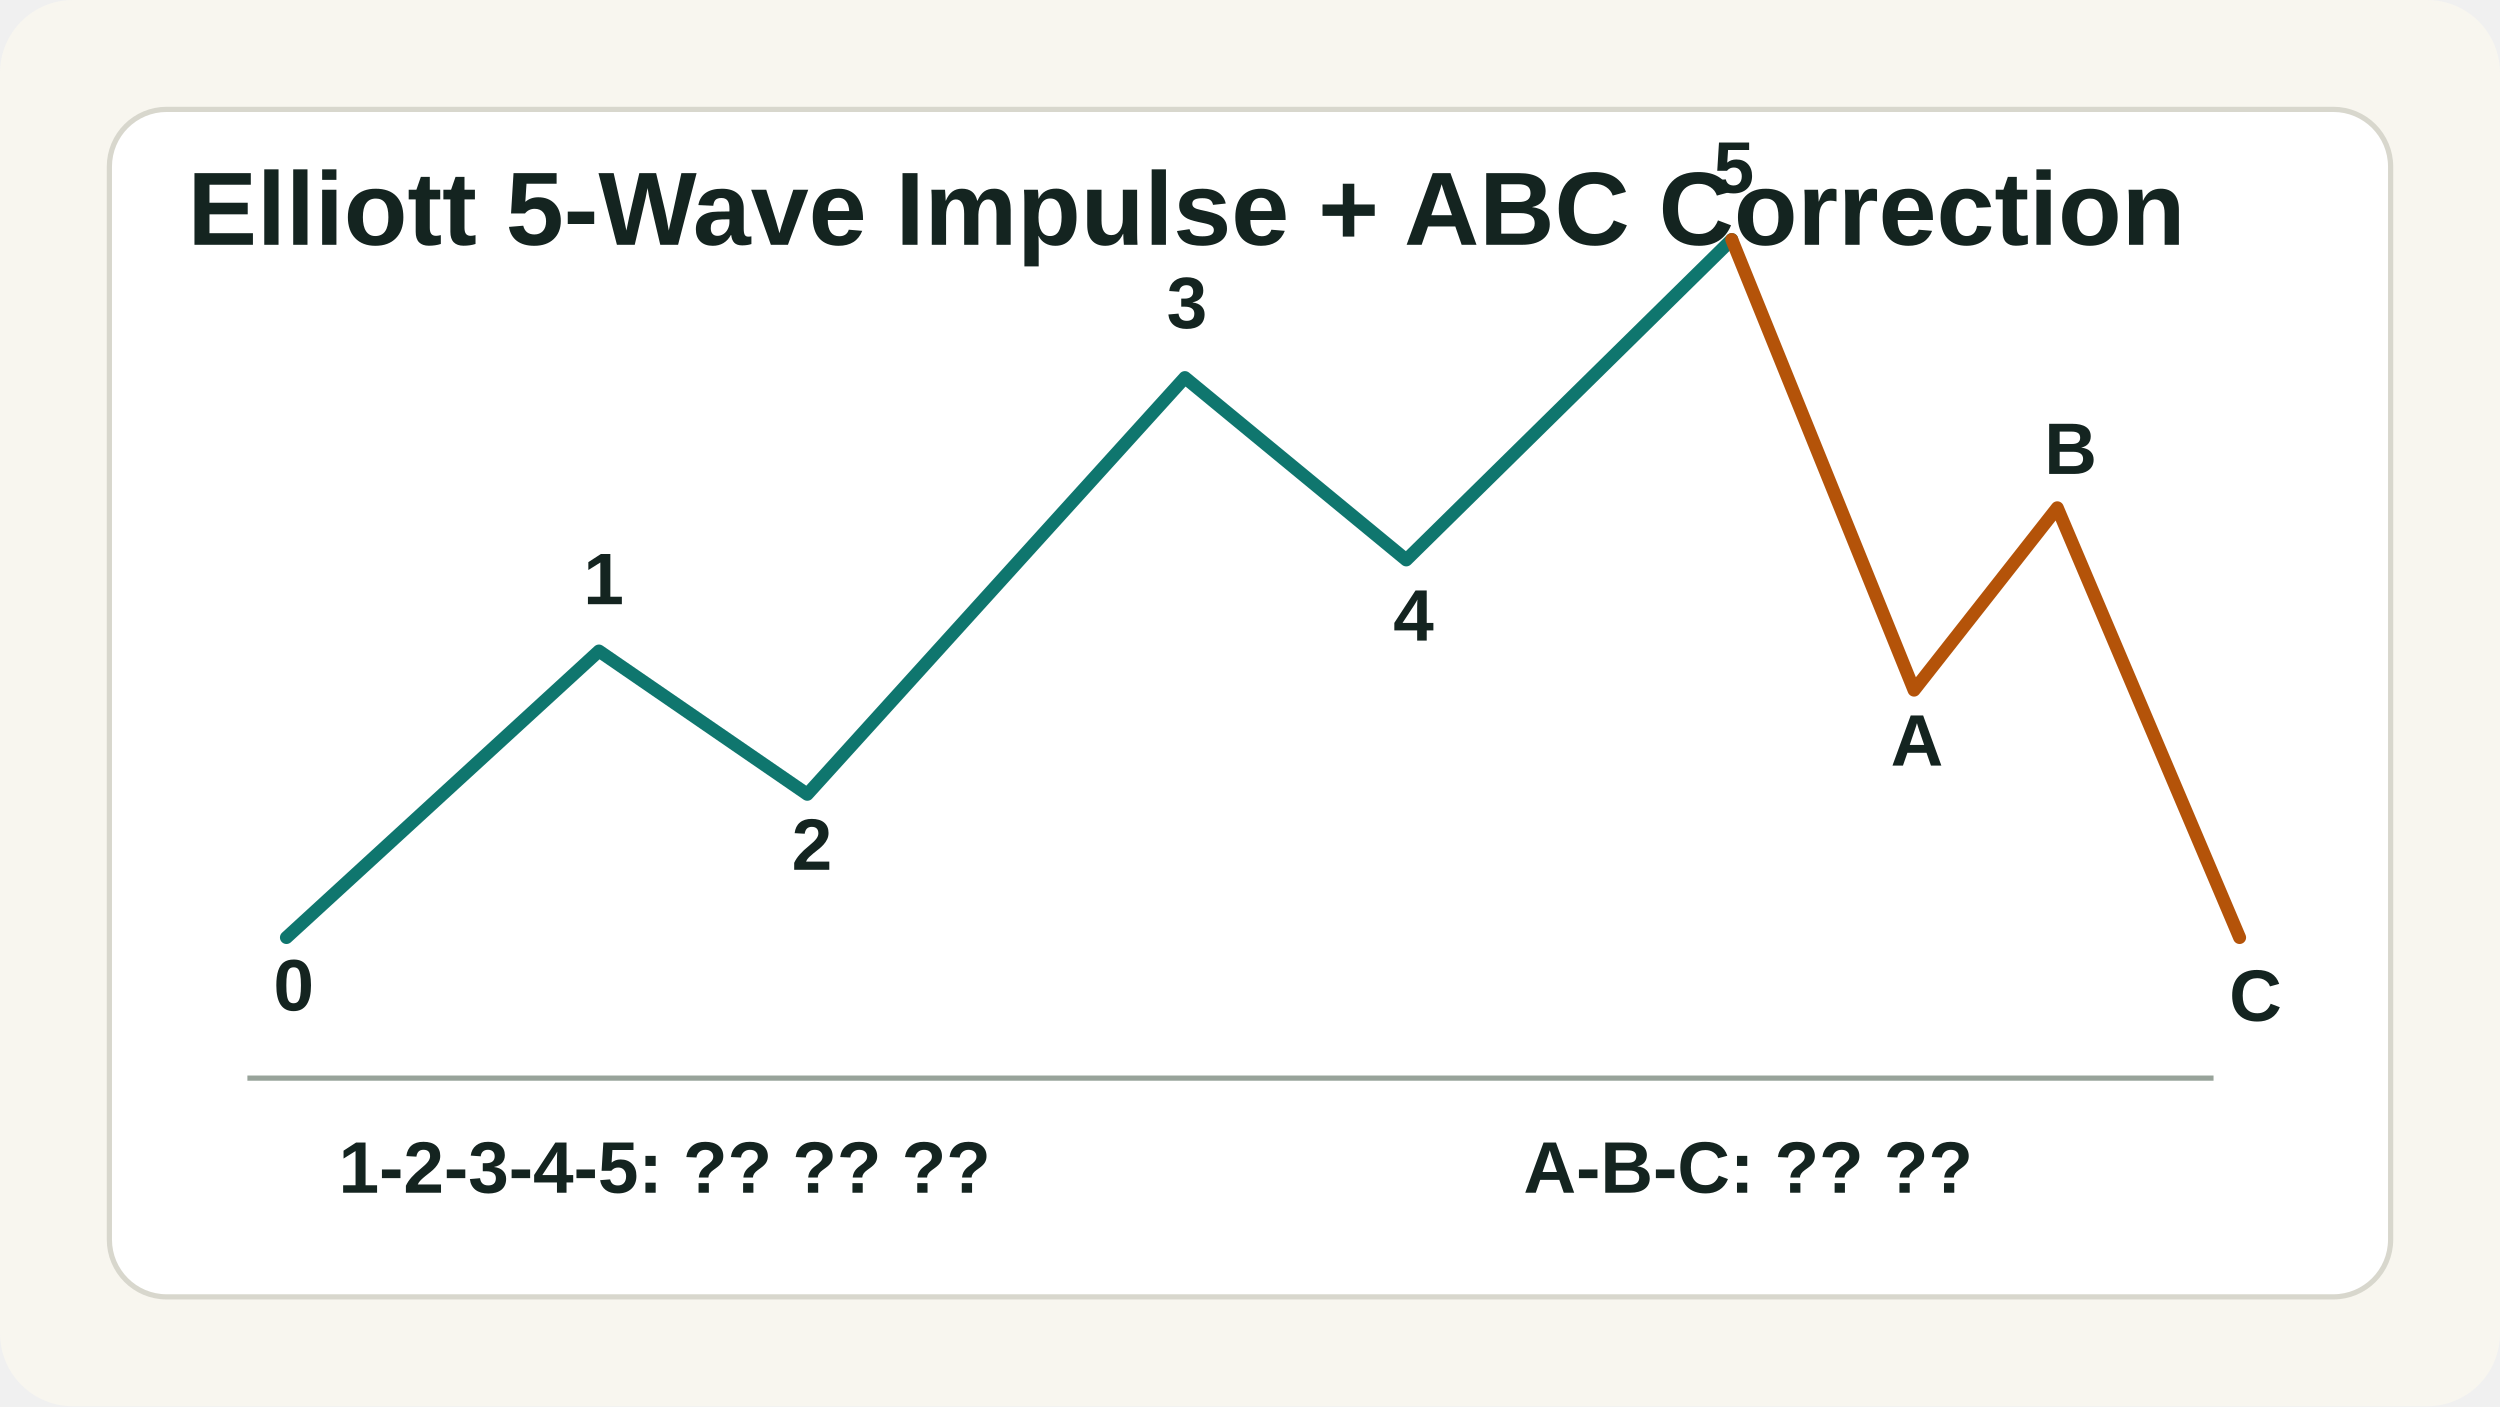
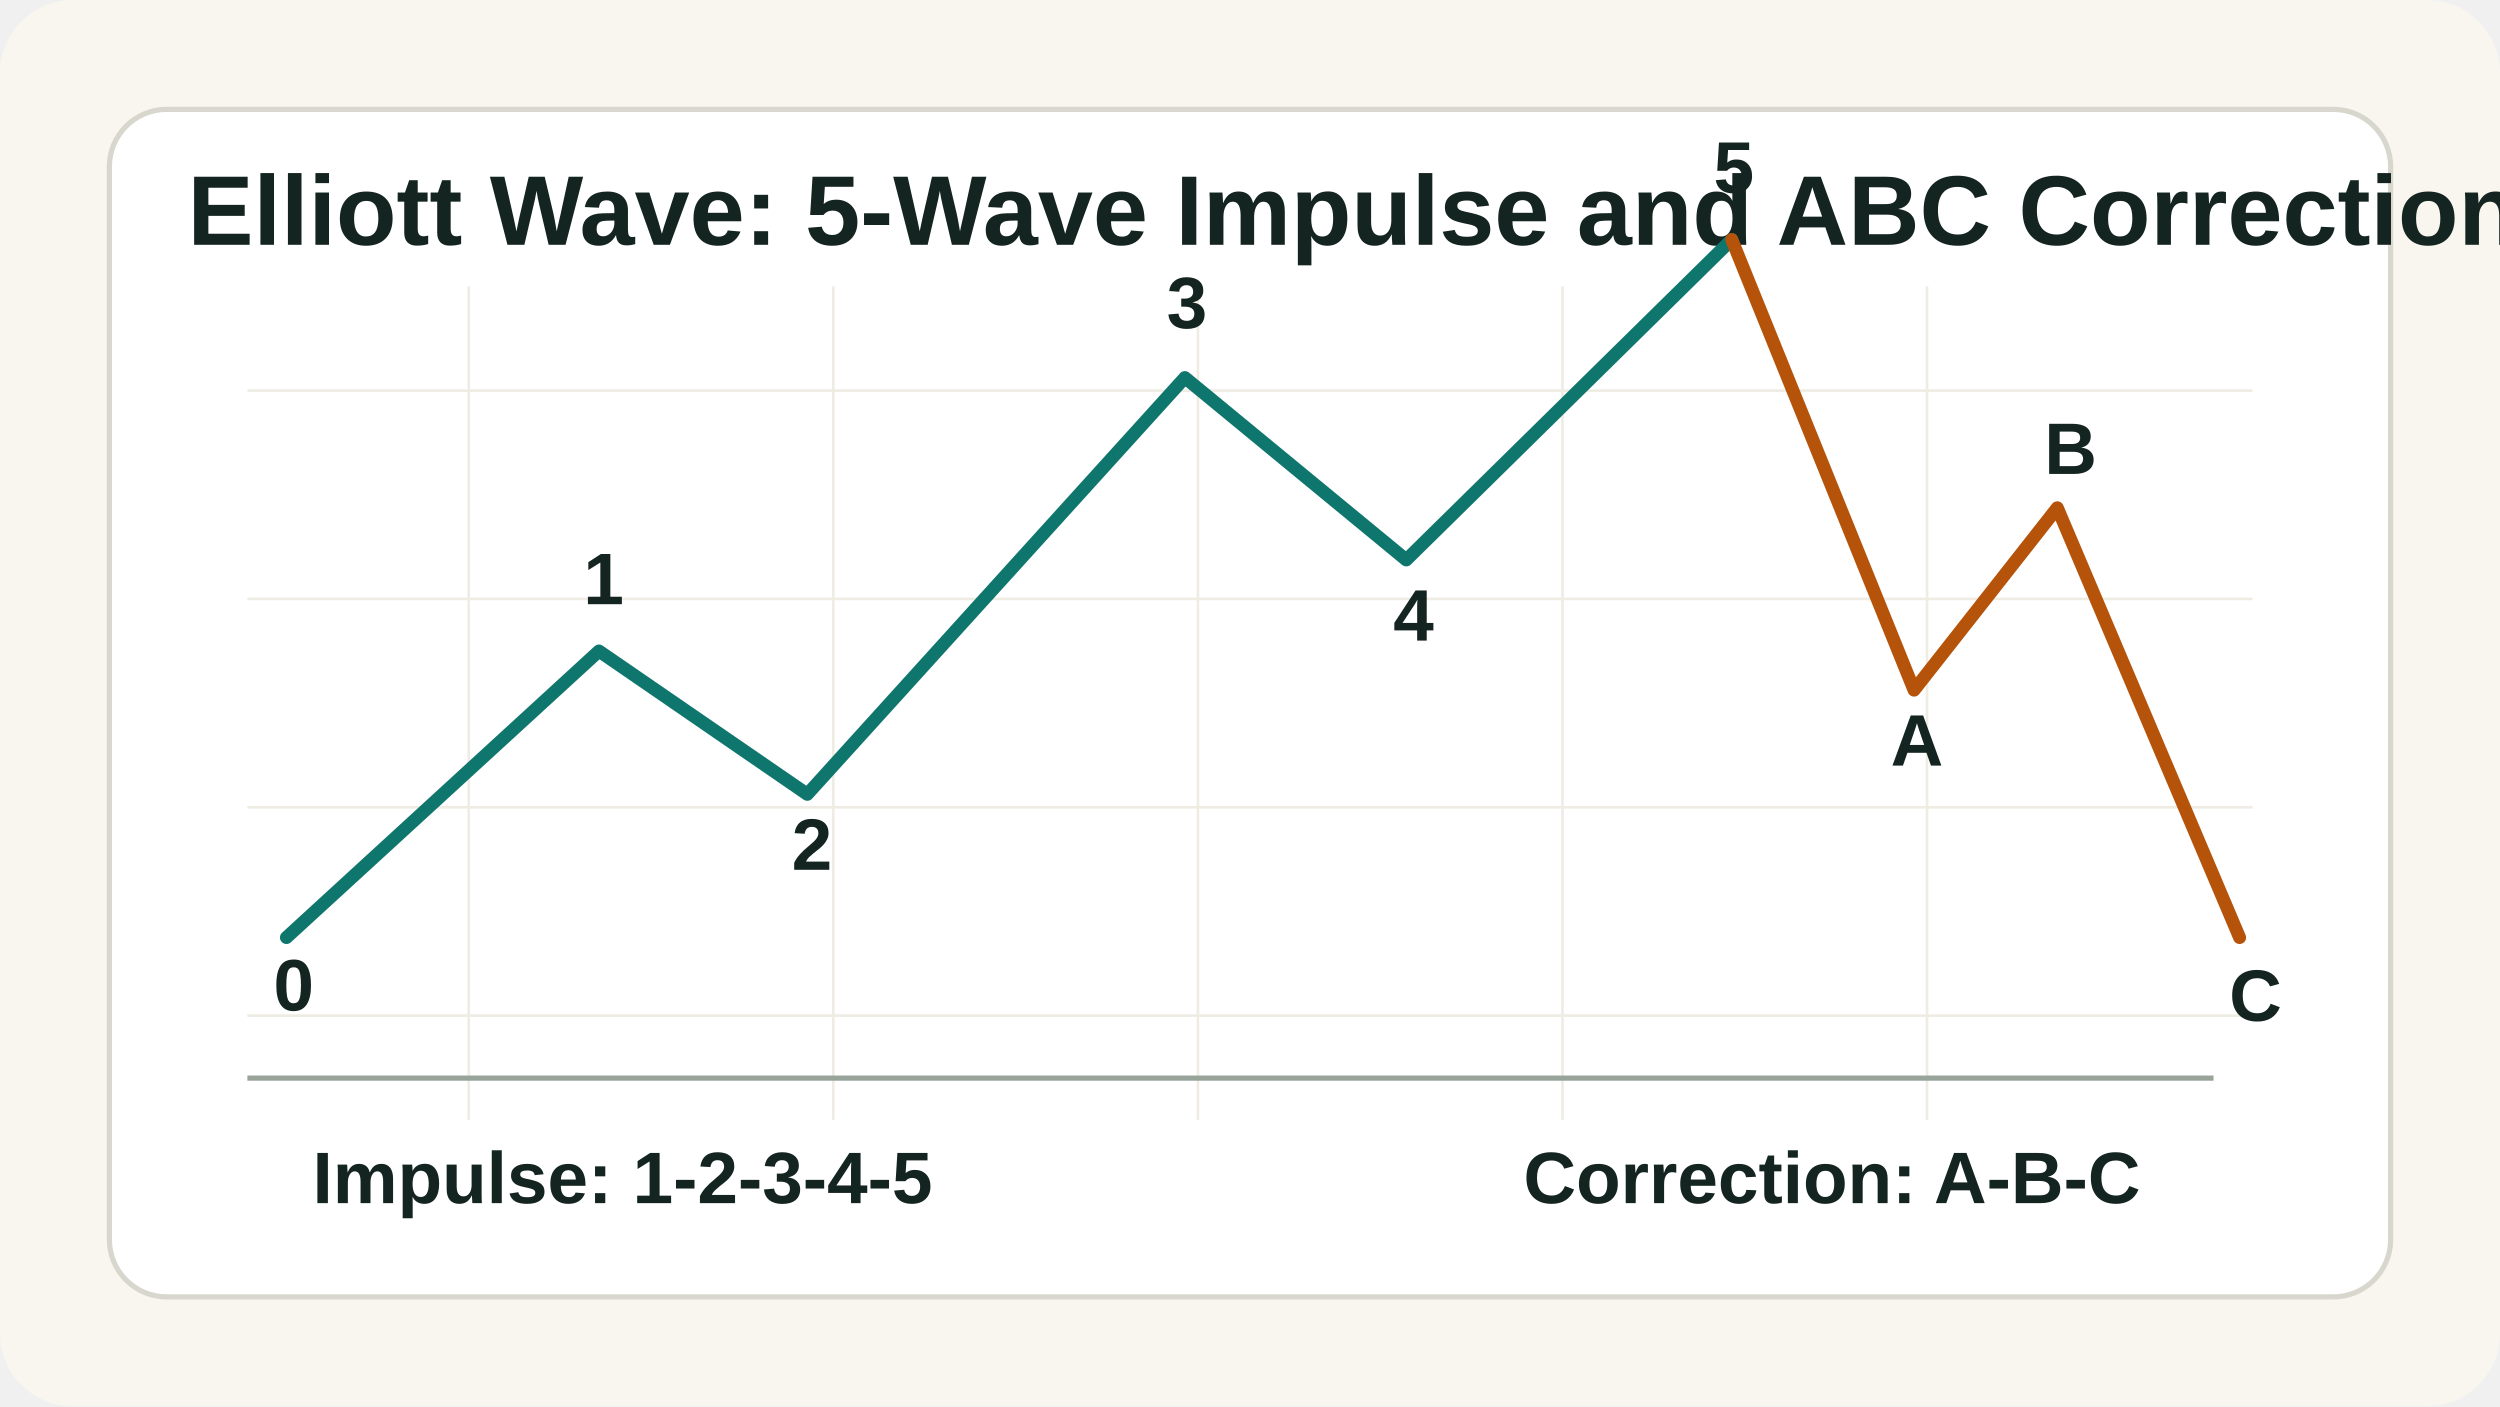
<svg xmlns="http://www.w3.org/2000/svg" width="960" height="540" viewBox="0 0 960 540" role="img">
  <defs>
-     <style>.bg{fill:#f8f6ef}.panel{fill:#fff;stroke:#d8d7cd;stroke-width:2}.axis{stroke:#98a39a;stroke-width:2}.up{stroke:#0f766e;stroke-width:5;fill:none;stroke-linecap:round;stroke-linejoin:round}.down{stroke:#b45309;stroke-width:5;fill:none;stroke-linecap:round;stroke-linejoin:round}.muted{stroke:#647067;stroke-width:3;fill:none;stroke-linecap:round;stroke-linejoin:round}.zone{fill:#0f766e;opacity:.10}.risk{fill:#b45309;opacity:.13}.txt{font-family:Arial,'Noto Sans KR',sans-serif;fill:#142420;font-weight:700}.small{font-size:20px}.mid{font-size:28px}.big{font-size:40px}.thin{font-weight:500;fill:#50605a}.dash{stroke-dasharray:8 8}</style>
+     <style>.bg{fill:#f8f6ef}.panel{fill:#fff;stroke:#d8d7cd;stroke-width:2}.grid{stroke:#e8e5da;stroke-width:1}.axis{stroke:#98a39a;stroke-width:2}.up{stroke:#0f766e;stroke-width:5;fill:none;stroke-linecap:round;stroke-linejoin:round}.down{stroke:#b45309;stroke-width:5;fill:none;stroke-linecap:round;stroke-linejoin:round}.muted{stroke:#647067;stroke-width:3;fill:none;stroke-linecap:round;stroke-linejoin:round}.thin{stroke:#647067;stroke-width:2;fill:none;stroke-linecap:round;stroke-linejoin:round}.dash{stroke-dasharray:8 8}.zone{fill:#0f766e;opacity:.10}.risk{fill:#b45309;opacity:.13}.target{fill:#0f766e;opacity:.16}.txt{font-family:Arial,sans-serif;fill:#142420;font-weight:700}.small{font-size:20px}.mid{font-size:28px}.big{font-size:38px}.note{font-size:18px;fill:#50605a;font-weight:600}.label{fill:#fff;font-size:16px;font-weight:700}</style>
  </defs>
  <rect class="bg" width="960" height="540" rx="28" />
  <rect class="panel" x="42" y="42" width="876" height="456" rx="22" />
-   <text class="txt big" x="72" y="94">Elliott 5-Wave Impulse + ABC Correction</text>
+   <g opacity=".75">
+     <path class="grid" d="M95 150H865M95 230H865M95 310H865M95 390H865M180 110V430M320 110V430M460 110V430M600 110V430M740 110V430" />
+   </g>
+   <text class="txt big" x="72" y="94">Elliott Wave: 5-Wave Impulse and ABC Correction</text>
  <path class="axis" d="M95 414H850" />
  <path class="up" d="M110 360L230 250L310 305L455 145L540 215L665 92" />
  <path class="down" d="M665 92L735 265L790 195L860 360" />
  <g class="txt mid">
    <text x="105" y="388">0</text>
    <text x="224" y="232">1</text>
    <text x="304" y="334">2</text>
    <text x="448" y="126">3</text>
    <text x="535" y="246">4</text>
    <text x="658" y="74">5</text>
    <text x="726" y="294">A</text>
    <text x="785" y="182">B</text>
    <text x="856" y="392">C</text>
  </g>
-   <text class="txt mid" x="130" y="458">1-2-3-4-5: ?? ?? ??</text>
-   <text class="txt mid" x="585" y="458">A-B-C: ?? ??</text>
+   <text class="txt mid" x="120" y="462">Impulse: 1-2-3-4-5</text>
+   <text class="txt mid" x="585" y="462">Correction: A-B-C</text>
</svg>
